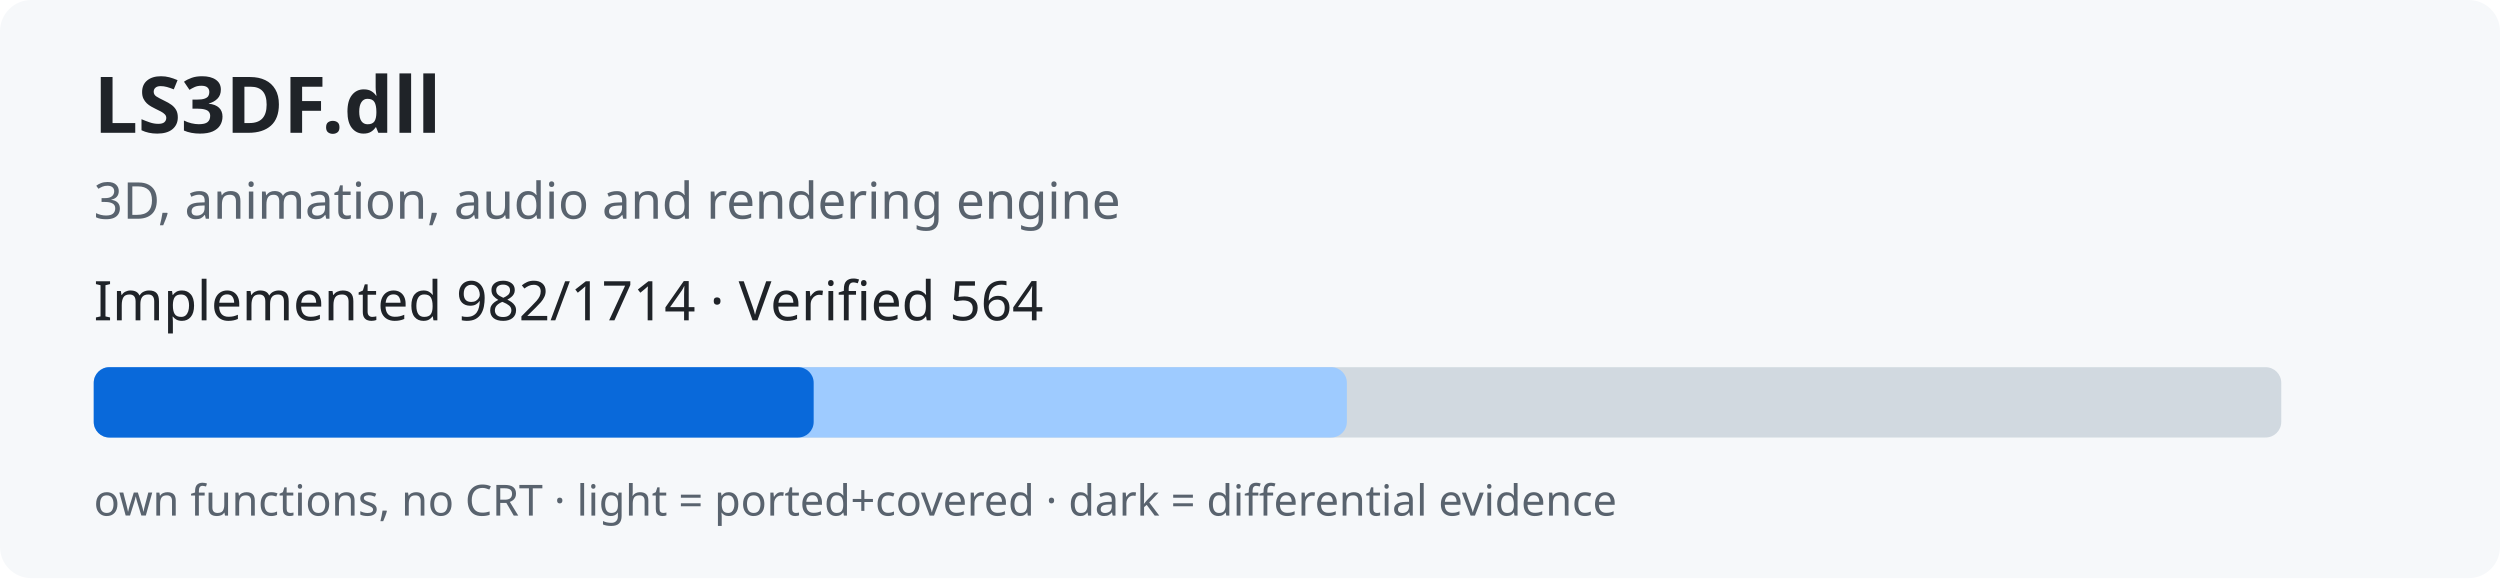
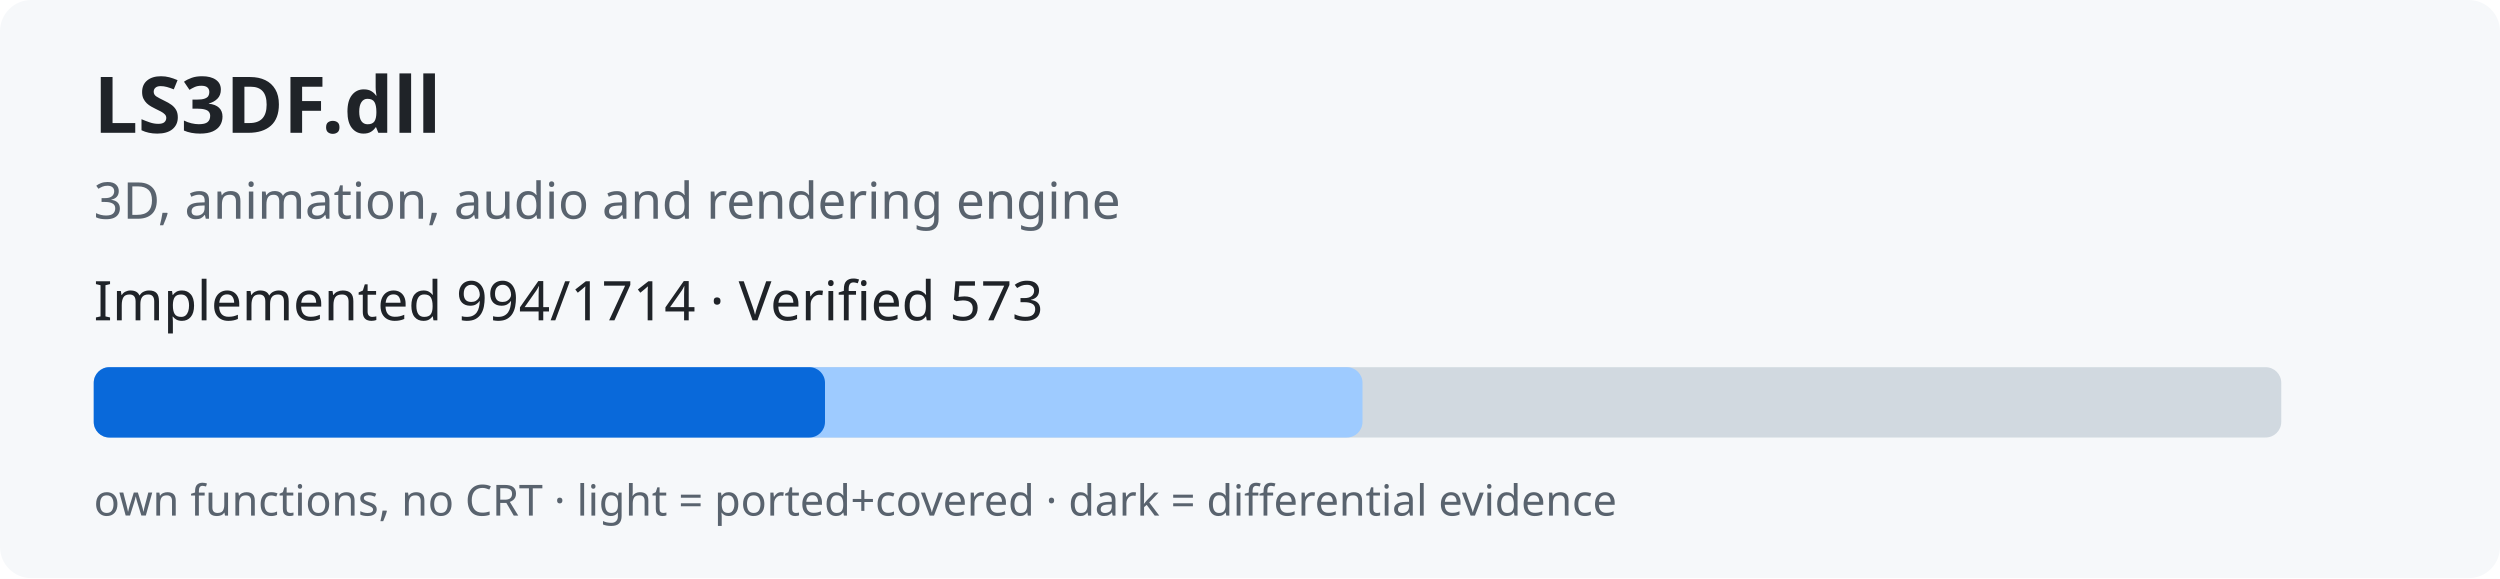
<svg xmlns="http://www.w3.org/2000/svg" width="640" height="148" role="img">
  <rect width="640" height="148" rx="8" fill="#f6f8fa" />
  <text x="24" y="34" font-family="sans-serif" font-size="20" font-weight="bold" fill="#1f2328">LS3DF.dll</text>
  <text x="24" y="56" font-family="sans-serif" font-size="13" fill="#59636e">3D, animation, audio and rendering engine</text>
-   <text x="24" y="82" font-family="sans-serif" font-size="14" fill="#1f2328">Implemented 982/1714 · Verified 564</text>
+   <text x="24" y="82" font-family="sans-serif" font-size="14" fill="#1f2328">Implemented 994/1714 · Verified 573</text>
  <rect x="24" y="94" width="560" height="18" rx="4" fill="#d1d9e0" />
-   <rect x="24" y="94" width="320.8" height="18" rx="4" fill="#9ecbff" />
-   <rect x="24" y="94" width="184.3" height="18" rx="4" fill="#0969da" />
+   <rect x="24" y="94" width="324.8" height="18" rx="4" fill="#9ecbff" />
+   <rect x="24" y="94" width="187.2" height="18" rx="4" fill="#0969da" />
  <text x="24" y="132" font-family="sans-serif" font-size="11" fill="#59636e">own functions, no CRT · light = ported+covered · dark = differential evidence</text>
</svg>
